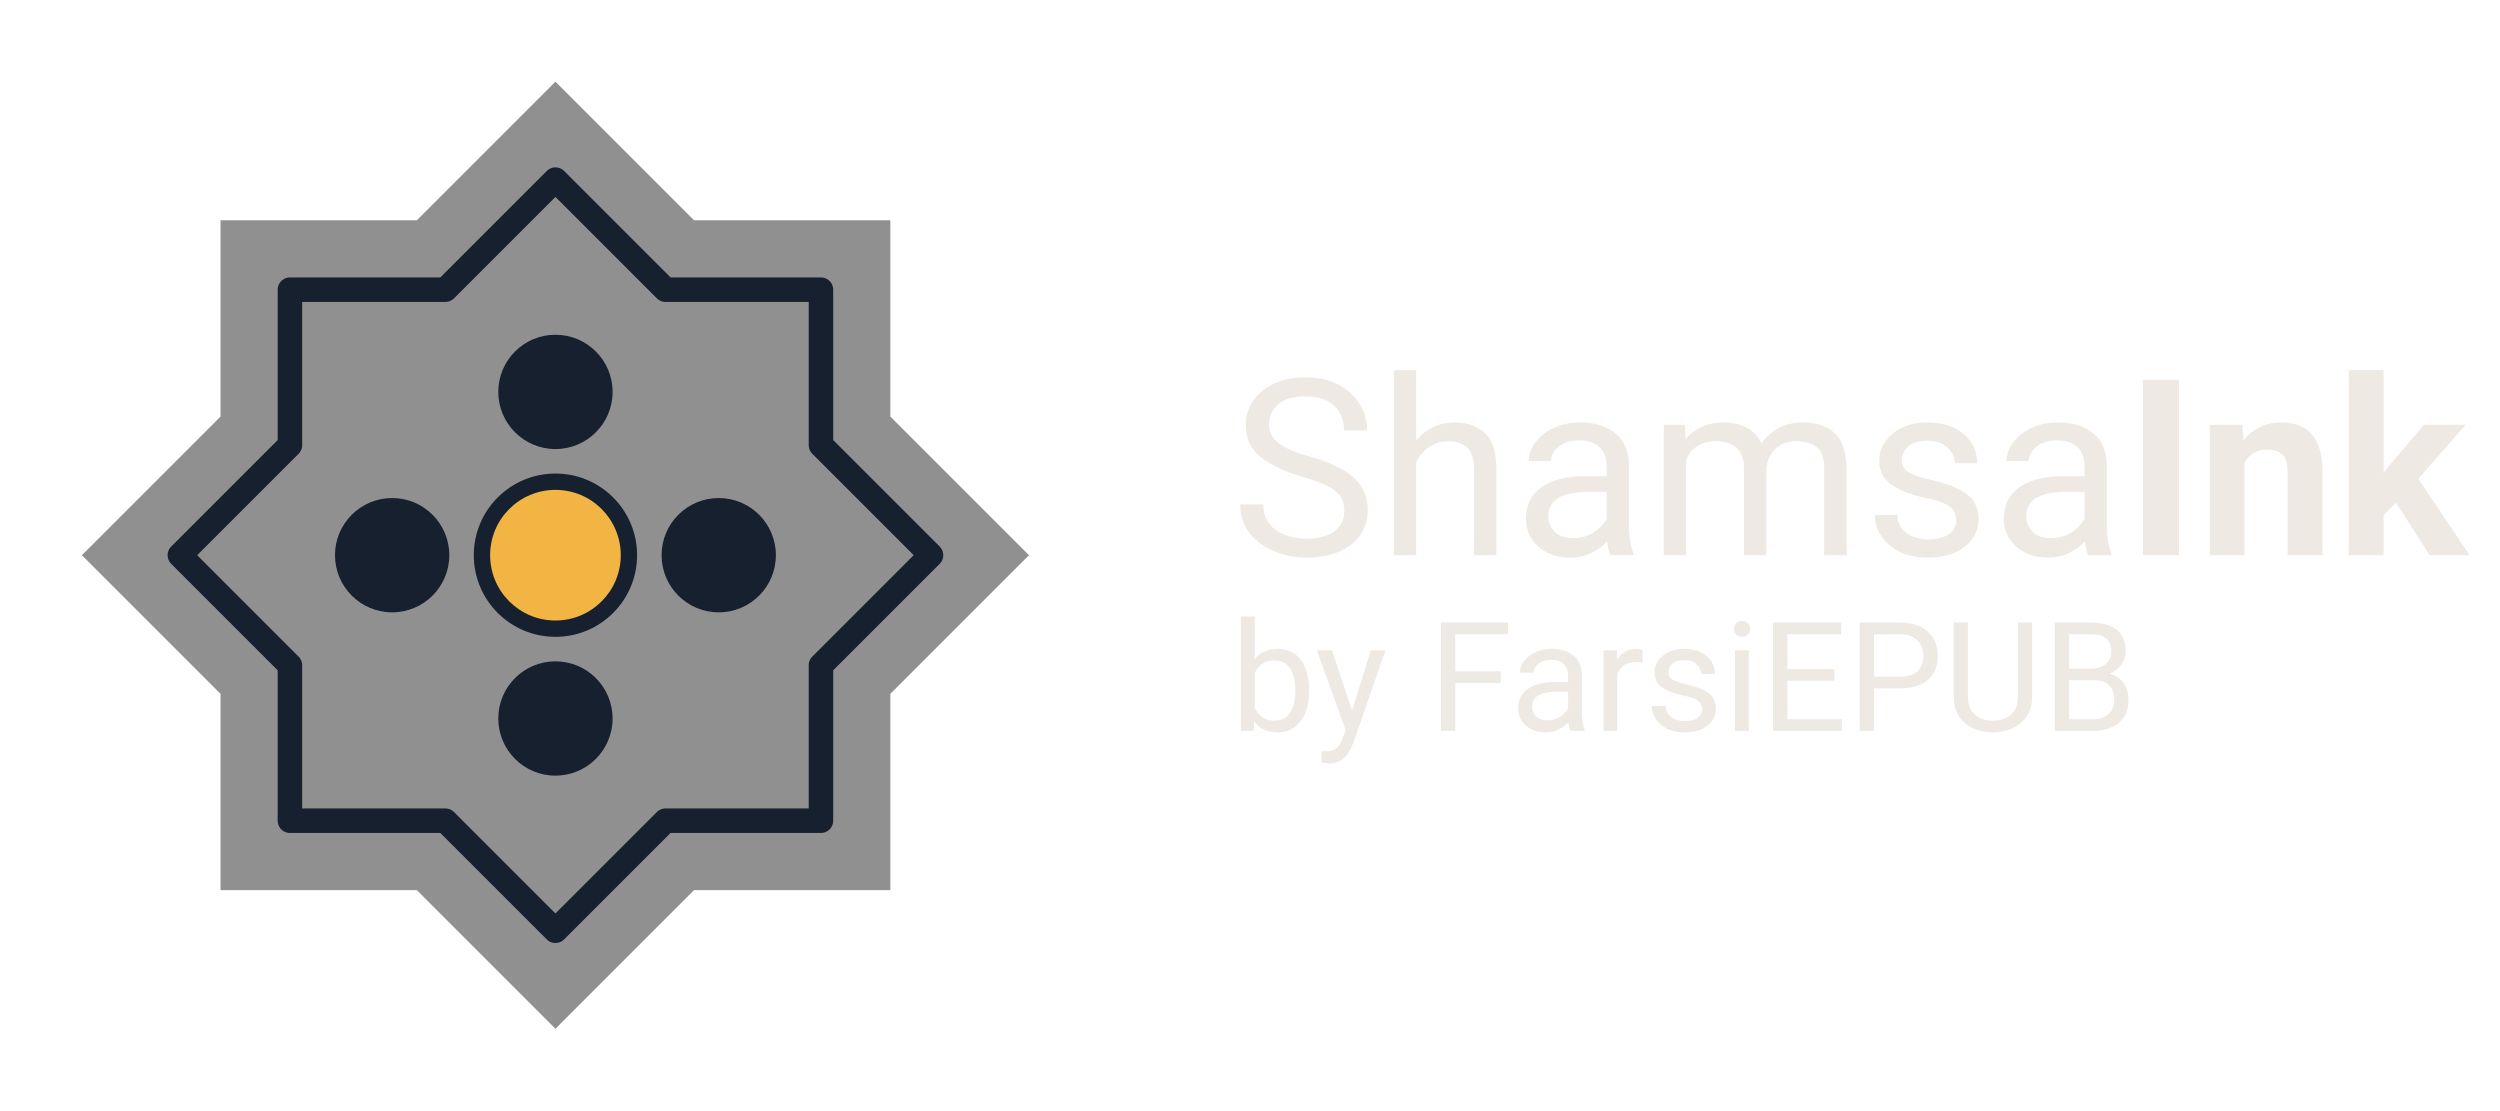
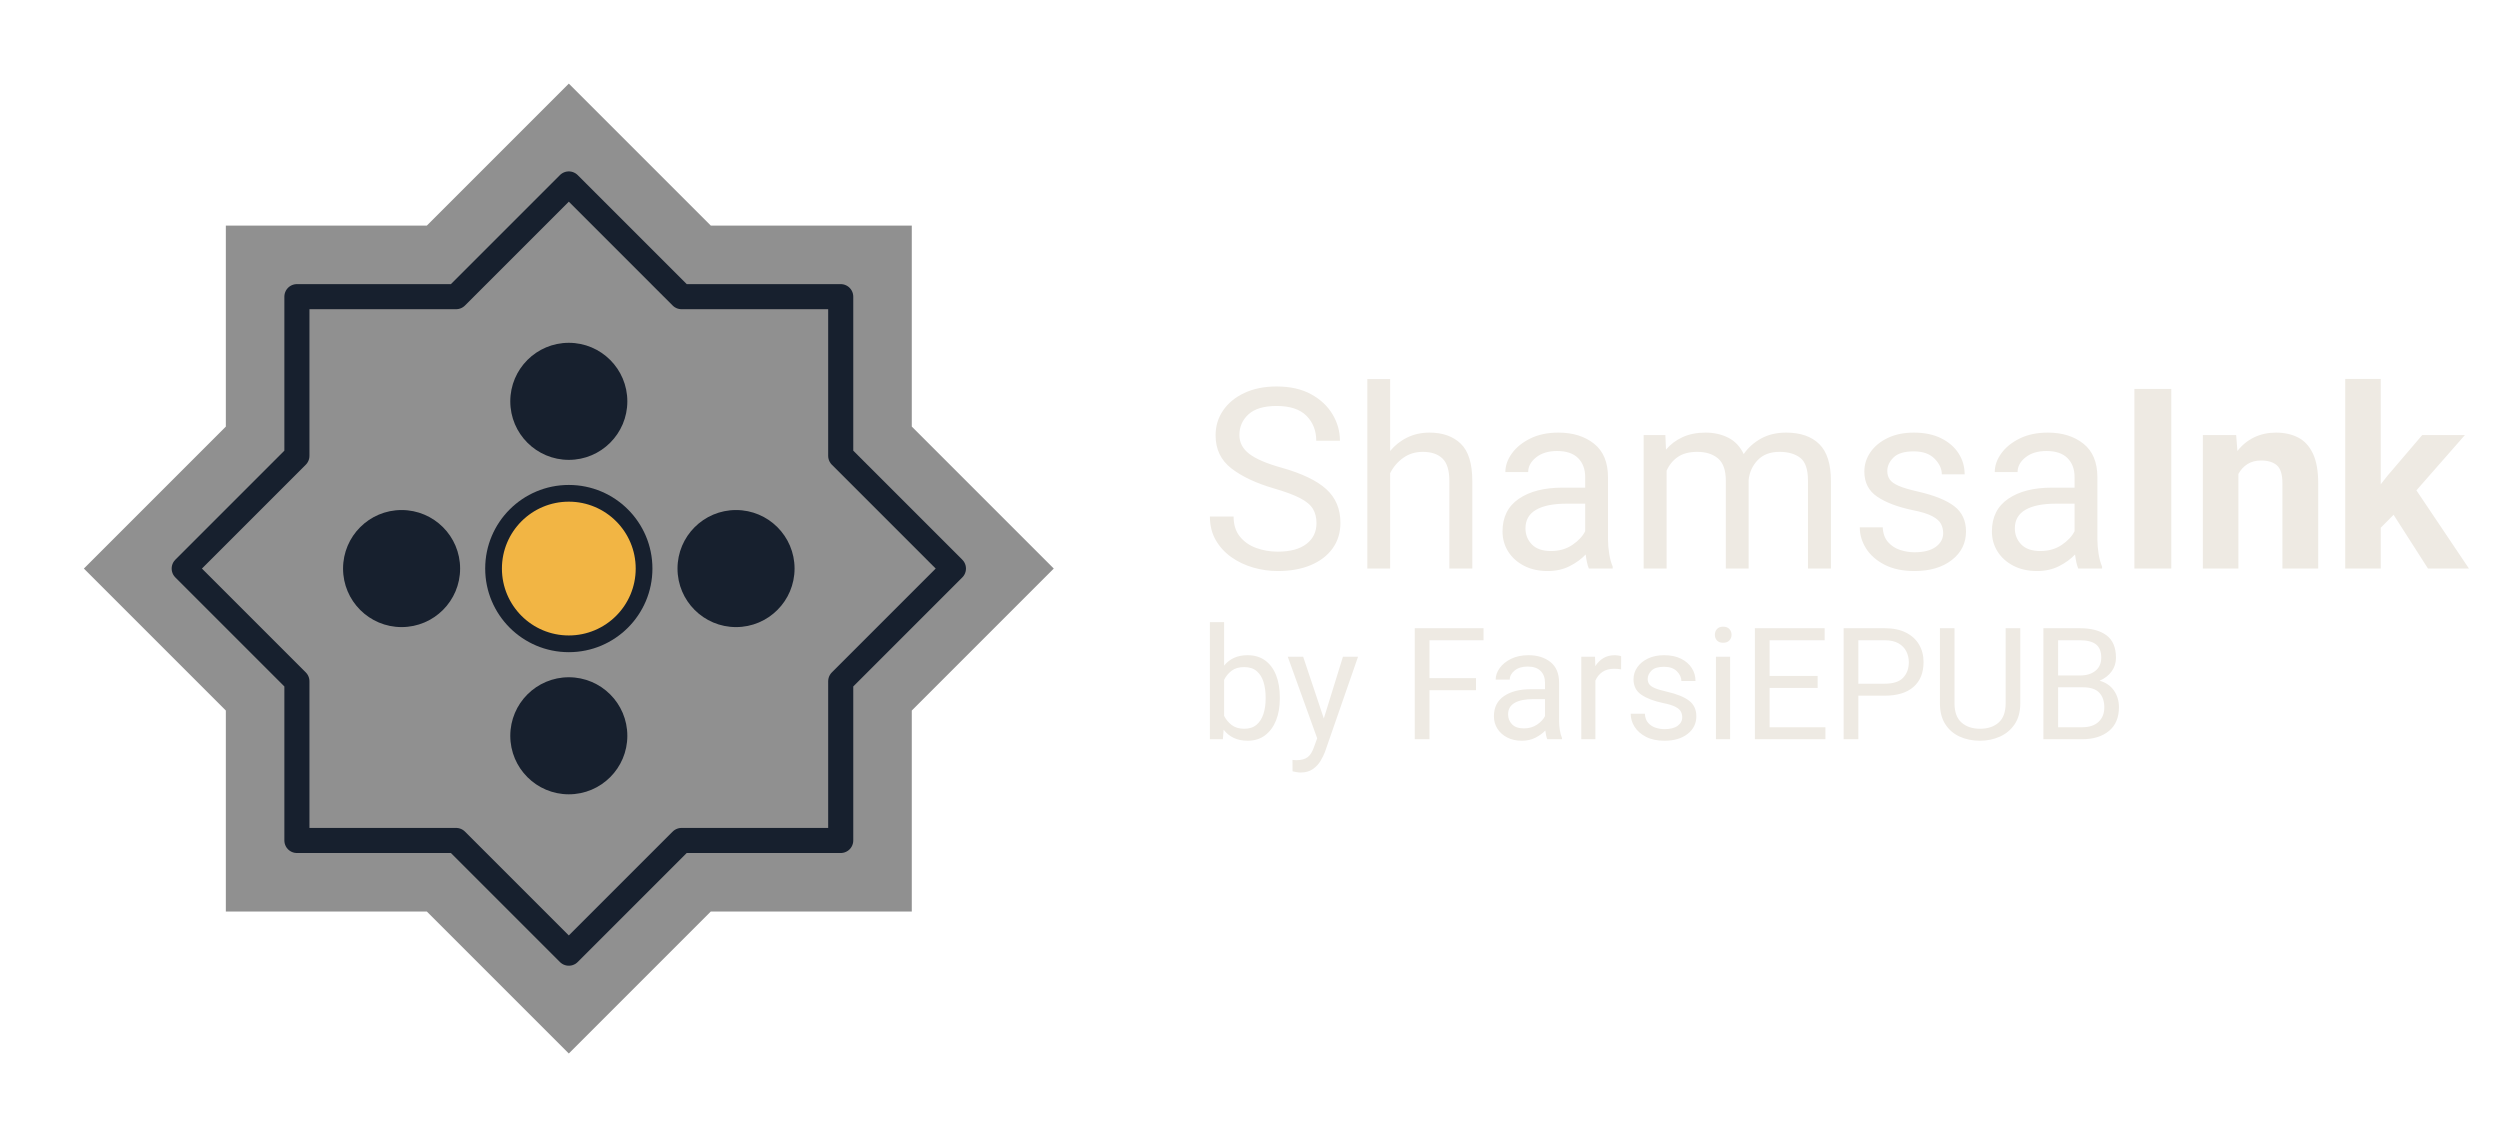
- <svg xmlns="http://www.w3.org/2000/svg" viewBox="-2 -2 153.07 68.00" width="1531" height="680" role="img" aria-label="ShamsaInk by FarsiEPUB">
+ <svg xmlns="http://www.w3.org/2000/svg" viewBox="-2 -2 149.47 68.00" width="1495" height="680" role="img" aria-label="ShamsaInk by FarsiEPUB">
  <g transform="translate(0 0)">
    <path d="M32.00 3.00L40.49 11.49L52.51 11.49L52.51 23.51L61.00 32.00L52.51 40.49L52.51 52.51L40.49 52.51L32.00 61.00L23.51 52.51L11.49 52.51L11.49 40.49L3.00 32.00L11.49 23.51L11.49 11.49L23.51 11.49Z" fill="#909090" />
    <path d="M32.00 9.00L38.74 15.74L48.26 15.74L48.26 25.26L55.00 32.00L48.26 38.74L48.26 48.26L38.74 48.26L32.00 55.00L25.26 48.26L15.74 48.26L15.74 38.74L9.00 32.00L15.74 25.26L15.74 15.74L25.26 15.74Z" fill="none" stroke="#17202E" stroke-width="1.5" stroke-linejoin="round" />
    <circle cx="32" cy="22" r="3.5" fill="#17202E" />
    <circle cx="22" cy="32" r="3.5" fill="#17202E" />
    <circle cx="42" cy="32" r="3.5" fill="#17202E" />
    <circle cx="32" cy="42" r="3.5" fill="#17202E" />
    <circle cx="32" cy="32" r="5" fill="#17202E" />
    <circle cx="32" cy="32" r="4" fill="#F2B544" />
  </g>
-   <path fill="#eeeae3" d="M80.309 29.285Q80.309 28.784 80.095 28.429Q79.881 28.075 79.328 27.788Q78.774 27.5 77.756 27.205Q76.163 26.74 75.219 26.01Q74.274 25.279 74.274 24.033Q74.274 23.199 74.728 22.539Q75.182 21.879 76.004 21.495Q76.827 21.111 77.926 21.111Q79.136 21.111 79.981 21.572Q80.825 22.034 81.268 22.775Q81.711 23.516 81.711 24.357H80.294Q80.294 23.457 79.711 22.867Q79.129 22.277 77.926 22.277Q76.79 22.277 76.244 22.775Q75.698 23.273 75.698 24.018Q75.698 24.689 76.292 25.143Q76.886 25.597 78.214 25.966Q80.043 26.482 80.892 27.249Q81.74 28.016 81.74 29.27Q81.74 30.141 81.275 30.79Q80.811 31.439 79.97 31.793Q79.129 32.148 77.992 32.148Q77.247 32.148 76.528 31.941Q75.809 31.734 75.222 31.321Q74.636 30.908 74.285 30.3Q73.935 29.691 73.935 28.887H75.351Q75.351 29.617 75.724 30.082Q76.097 30.547 76.701 30.768Q77.306 30.989 77.992 30.989Q79.106 30.989 79.708 30.528Q80.309 30.067 80.309 29.285ZM84.713 20.669V24.97Q85.141 24.453 85.738 24.162Q86.336 23.87 87.066 23.87Q88.247 23.87 88.936 24.534Q89.626 25.198 89.626 26.77V32.0H88.254V26.755Q88.254 25.818 87.845 25.42Q87.435 25.021 86.661 25.021Q86.004 25.021 85.502 25.375Q85.001 25.729 84.713 26.297V32.0H83.348V20.669ZM96.598 32.0Q96.531 31.852 96.483 31.627Q96.435 31.402 96.406 31.159Q96.022 31.565 95.447 31.856Q94.871 32.148 94.134 32.148Q93.322 32.148 92.713 31.83Q92.105 31.513 91.769 30.978Q91.434 30.443 91.434 29.779Q91.434 28.496 92.407 27.828Q93.381 27.161 95.026 27.161H96.376V26.526Q96.376 25.818 95.952 25.394Q95.528 24.97 94.694 24.97Q93.92 24.97 93.444 25.35Q92.968 25.729 92.968 26.231H91.603Q91.603 25.656 91.994 25.113Q92.385 24.571 93.097 24.221Q93.809 23.87 94.775 23.87Q96.074 23.87 96.907 24.534Q97.741 25.198 97.741 26.541V30.259Q97.741 30.657 97.811 31.107Q97.881 31.557 98.021 31.882V32.0ZM94.333 30.952Q95.07 30.952 95.613 30.584Q96.155 30.215 96.376 29.765V28.12H95.248Q94.075 28.12 93.44 28.485Q92.806 28.85 92.806 29.595Q92.806 30.163 93.189 30.558Q93.573 30.952 94.333 30.952ZM103.082 25.021Q102.352 25.021 101.909 25.331Q101.466 25.641 101.245 26.15V32.0H99.873V24.018H101.171L101.208 24.888Q101.614 24.409 102.204 24.14Q102.794 23.87 103.569 23.87Q104.336 23.87 104.937 24.177Q105.539 24.483 105.856 25.154Q106.254 24.579 106.892 24.225Q107.53 23.87 108.394 23.87Q109.677 23.87 110.374 24.556Q111.071 25.243 111.071 26.755V32.0H109.699V26.74Q109.699 25.737 109.238 25.379Q108.777 25.021 107.995 25.021Q107.169 25.021 106.697 25.512Q106.225 26.002 106.151 26.703V32.0H104.786V26.747Q104.786 25.811 104.321 25.416Q103.857 25.021 103.082 25.021ZM117.785 29.883Q117.785 29.588 117.656 29.333Q117.526 29.079 117.132 28.868Q116.737 28.658 115.948 28.503Q114.612 28.223 113.842 27.703Q113.071 27.183 113.071 26.202Q113.071 25.567 113.436 25.04Q113.801 24.512 114.469 24.191Q115.136 23.87 116.029 23.87Q116.988 23.87 117.667 24.21Q118.345 24.549 118.707 25.113Q119.068 25.678 119.068 26.364H117.703Q117.703 25.87 117.272 25.431Q116.84 24.992 116.029 24.992Q115.181 24.992 114.812 25.361Q114.443 25.729 114.443 26.165Q114.443 26.46 114.59 26.674Q114.738 26.888 115.133 27.057Q115.527 27.227 116.28 27.397Q117.755 27.736 118.452 28.275Q119.149 28.813 119.149 29.779Q119.149 30.827 118.305 31.487Q117.46 32.148 116.066 32.148Q115.011 32.148 114.281 31.771Q113.55 31.395 113.174 30.798Q112.798 30.2 112.798 29.536H114.17Q114.199 30.097 114.494 30.425Q114.79 30.753 115.217 30.89Q115.645 31.026 116.066 31.026Q116.899 31.026 117.342 30.702Q117.785 30.377 117.785 29.883ZM125.863 32.0Q125.796 31.852 125.748 31.627Q125.7 31.402 125.671 31.159Q125.287 31.565 124.712 31.856Q124.136 32.148 123.399 32.148Q122.587 32.148 121.979 31.83Q121.37 31.513 121.034 30.978Q120.699 30.443 120.699 29.779Q120.699 28.496 121.672 27.828Q122.646 27.161 124.291 27.161H125.641V26.526Q125.641 25.818 125.217 25.394Q124.793 24.97 123.959 24.97Q123.185 24.97 122.709 25.35Q122.233 25.729 122.233 26.231H120.868Q120.868 25.656 121.259 25.113Q121.65 24.571 122.362 24.221Q123.074 23.87 124.04 23.87Q125.339 23.87 126.172 24.534Q127.006 25.198 127.006 26.541V30.259Q127.006 30.657 127.076 31.107Q127.146 31.557 127.286 31.882V32.0ZM123.598 30.952Q124.336 30.952 124.878 30.584Q125.42 30.215 125.641 29.765V28.12H124.513Q123.34 28.12 122.705 28.485Q122.071 28.85 122.071 29.595Q122.071 30.163 122.454 30.558Q122.838 30.952 123.598 30.952Z" />
-   <path fill="#eeeae3" d="M131.425 21.259V32.0H129.219V21.259ZM136.795 25.538Q136.316 25.538 135.977 25.755Q135.637 25.973 135.438 26.342V32.0H133.313V24.018H135.305L135.379 24.97Q135.792 24.438 136.379 24.154Q136.965 23.87 137.688 23.87Q138.441 23.87 139.009 24.162Q139.577 24.453 139.894 25.121Q140.211 25.788 140.211 26.91V32.0H138.072V26.902Q138.072 26.113 137.74 25.825Q137.408 25.538 136.795 25.538ZM146.777 32.0 144.719 28.784 143.951 29.558V32.0H141.827V20.661H143.951V26.961L144.357 26.445L146.43 24.018H148.983L146.083 27.323L149.226 32.0Z" />
-   <path fill="#eeeae3" d="M78.157 40.251V40.347Q78.157 41.068 77.931 41.633Q77.705 42.198 77.277 42.524Q76.848 42.85 76.237 42.85Q75.754 42.85 75.396 42.679Q75.038 42.508 74.796 42.189L74.751 42.759H73.976V35.756H74.824V38.359Q75.065 38.058 75.414 37.896Q75.763 37.735 76.228 37.735Q76.848 37.735 77.279 38.049Q77.71 38.364 77.933 38.931Q78.157 39.499 78.157 40.251ZM77.309 40.347V40.251Q77.309 39.759 77.186 39.349Q77.062 38.938 76.78 38.692Q76.497 38.446 76.018 38.446Q75.558 38.446 75.271 38.667Q74.983 38.888 74.824 39.212V41.359Q74.988 41.688 75.28 41.911Q75.572 42.134 76.027 42.134Q76.483 42.134 76.766 41.893Q77.049 41.651 77.179 41.243Q77.309 40.835 77.309 40.347ZM79.552 37.826 80.787 41.519 81.932 37.826H82.835L80.856 43.52Q80.765 43.762 80.594 44.052Q80.423 44.341 80.131 44.546Q79.839 44.751 79.392 44.751Q79.292 44.751 79.137 44.724Q78.982 44.697 78.918 44.678L78.914 43.995Q78.95 43.999 79.03 44.006Q79.11 44.013 79.141 44.013Q79.575 44.013 79.814 43.837Q80.053 43.662 80.208 43.206L80.391 42.704L78.631 37.826ZM89.888 39.107V39.827H87.107V42.759H86.227V36.121H90.339V36.841H87.107V39.107ZM94.151 42.759Q94.11 42.668 94.08 42.529Q94.05 42.39 94.032 42.239Q93.795 42.49 93.439 42.67Q93.084 42.85 92.628 42.85Q92.126 42.85 91.75 42.654Q91.374 42.458 91.167 42.128Q90.959 41.797 90.959 41.387Q90.959 40.593 91.561 40.181Q92.163 39.768 93.18 39.768H94.014V39.376Q94.014 38.938 93.752 38.676Q93.49 38.414 92.974 38.414Q92.496 38.414 92.202 38.649Q91.908 38.884 91.908 39.194H91.064Q91.064 38.838 91.306 38.503Q91.547 38.168 91.987 37.951Q92.427 37.735 93.025 37.735Q93.827 37.735 94.342 38.145Q94.857 38.555 94.857 39.385V41.683Q94.857 41.929 94.901 42.207Q94.944 42.485 95.031 42.686V42.759ZM92.751 42.112Q93.207 42.112 93.542 41.884Q93.877 41.656 94.014 41.378V40.361H93.316Q92.591 40.361 92.199 40.586Q91.807 40.812 91.807 41.273Q91.807 41.624 92.044 41.868Q92.281 42.112 92.751 42.112ZM98.569 37.798 98.564 38.583Q98.377 38.546 98.154 38.546Q97.721 38.546 97.443 38.74Q97.164 38.934 97.028 39.257V42.759H96.184V37.826H97.005L97.023 38.391Q97.21 38.09 97.5 37.912Q97.789 37.735 98.195 37.735Q98.286 37.735 98.405 37.755Q98.523 37.776 98.569 37.798ZM102.221 41.45Q102.221 41.268 102.141 41.111Q102.061 40.954 101.817 40.824Q101.573 40.694 101.085 40.598Q100.26 40.425 99.784 40.103Q99.307 39.782 99.307 39.175Q99.307 38.783 99.533 38.457Q99.759 38.131 100.171 37.933Q100.584 37.735 101.136 37.735Q101.728 37.735 102.148 37.944Q102.567 38.154 102.791 38.503Q103.014 38.852 103.014 39.276H102.171Q102.171 38.97 101.904 38.699Q101.637 38.428 101.136 38.428Q100.611 38.428 100.383 38.656Q100.155 38.884 100.155 39.153Q100.155 39.335 100.247 39.467Q100.338 39.599 100.582 39.704Q100.826 39.809 101.291 39.914Q102.202 40.124 102.633 40.457Q103.064 40.789 103.064 41.387Q103.064 42.034 102.542 42.442Q102.02 42.85 101.158 42.85Q100.506 42.85 100.055 42.618Q99.604 42.385 99.371 42.016Q99.139 41.647 99.139 41.236H99.987Q100.005 41.583 100.187 41.786Q100.37 41.988 100.634 42.073Q100.899 42.157 101.158 42.157Q101.674 42.157 101.947 41.957Q102.221 41.756 102.221 41.45ZM104.172 36.517Q104.172 36.312 104.297 36.171Q104.423 36.029 104.669 36.029Q104.911 36.029 105.041 36.171Q105.171 36.312 105.171 36.517Q105.171 36.713 105.041 36.852Q104.911 36.991 104.669 36.991Q104.423 36.991 104.297 36.852Q104.172 36.713 104.172 36.517ZM105.084 37.826V42.759H104.236V37.826ZM110.783 42.043V42.759H106.566V36.121H110.738V36.841H107.446V38.975H110.318V39.691H107.446V42.043ZM114.321 40.156H112.753V42.759H111.873V36.121H114.321Q115.073 36.121 115.593 36.381Q116.113 36.64 116.382 37.099Q116.651 37.557 116.651 38.145Q116.651 39.107 116.051 39.631Q115.452 40.156 114.321 40.156ZM114.321 36.841H112.753V39.44H114.321Q115.096 39.44 115.434 39.08Q115.771 38.719 115.771 38.154Q115.771 37.812 115.623 37.511Q115.475 37.21 115.155 37.026Q114.836 36.841 114.321 36.841ZM121.561 36.121H122.437V40.612Q122.437 41.359 122.104 41.856Q121.771 42.353 121.222 42.602Q120.672 42.85 120.029 42.85Q119.355 42.85 118.81 42.602Q118.265 42.353 117.948 41.856Q117.631 41.359 117.631 40.612V36.121H118.502V40.612Q118.502 41.391 118.924 41.763Q119.346 42.134 120.029 42.134Q120.722 42.134 121.142 41.763Q121.561 41.391 121.561 40.612ZM126.143 42.759H123.818V36.121H125.993Q127.014 36.121 127.586 36.542Q128.159 36.964 128.159 37.89Q128.159 38.35 127.896 38.708Q127.634 39.066 127.178 39.262Q127.739 39.417 128.038 39.85Q128.336 40.283 128.336 40.844Q128.336 41.774 127.737 42.267Q127.137 42.759 126.143 42.759ZM125.993 36.841H124.698V38.947H126.02Q126.59 38.947 126.934 38.665Q127.279 38.382 127.279 37.881Q127.279 37.333 126.962 37.087Q126.645 36.841 125.993 36.841ZM127.461 40.853Q127.461 40.297 127.158 39.976Q126.855 39.654 126.184 39.654H124.698V42.043H126.143Q126.768 42.043 127.115 41.722Q127.461 41.4 127.461 40.853Z" />
+   <path fill="#eeeae3" d="M76.711 29.285Q76.711 28.784 76.497 28.429Q76.283 28.075 75.73 27.788Q75.177 27.5 74.159 27.205Q72.565 26.74 71.621 26.01Q70.677 25.279 70.677 24.033Q70.677 23.199 71.131 22.539Q71.584 21.879 72.407 21.495Q73.229 21.111 74.328 21.111Q75.538 21.111 76.383 21.572Q77.228 22.034 77.67 22.775Q78.113 23.516 78.113 24.357H76.697Q76.697 23.457 76.114 22.867Q75.531 22.277 74.328 22.277Q73.192 22.277 72.647 22.775Q72.101 23.273 72.101 24.018Q72.101 24.689 72.694 25.143Q73.288 25.597 74.616 25.966Q76.446 26.482 77.294 27.249Q78.142 28.016 78.142 29.27Q78.142 30.141 77.678 30.79Q77.213 31.439 76.372 31.793Q75.531 32.148 74.395 32.148Q73.65 32.148 72.931 31.941Q72.211 31.734 71.625 31.321Q71.038 30.908 70.688 30.3Q70.337 29.691 70.337 28.887H71.754Q71.754 29.617 72.126 30.082Q72.499 30.547 73.104 30.768Q73.709 30.989 74.395 30.989Q75.509 30.989 76.11 30.528Q76.711 30.067 76.711 29.285ZM81.115 20.669V24.97Q81.543 24.453 82.141 24.162Q82.738 23.87 83.469 23.87Q84.649 23.87 85.339 24.534Q86.029 25.198 86.029 26.77V32.0H84.656V26.755Q84.656 25.818 84.247 25.42Q83.838 25.021 83.063 25.021Q82.406 25.021 81.905 25.375Q81.403 25.729 81.115 26.297V32.0H79.751V20.669ZM93.0 32.0Q92.934 31.852 92.886 31.627Q92.838 31.402 92.808 31.159Q92.425 31.565 91.849 31.856Q91.274 32.148 90.536 32.148Q89.725 32.148 89.116 31.83Q88.507 31.513 88.172 30.978Q87.836 30.443 87.836 29.779Q87.836 28.496 88.81 27.828Q89.784 27.161 91.429 27.161H92.779V26.526Q92.779 25.818 92.355 25.394Q91.93 24.97 91.097 24.97Q90.322 24.97 89.846 25.35Q89.37 25.729 89.37 26.231H88.006Q88.006 25.656 88.397 25.113Q88.788 24.571 89.5 24.221Q90.211 23.87 91.178 23.87Q92.476 23.87 93.31 24.534Q94.143 25.198 94.143 26.541V30.259Q94.143 30.657 94.214 31.107Q94.284 31.557 94.424 31.882V32.0ZM90.735 30.952Q91.473 30.952 92.015 30.584Q92.557 30.215 92.779 29.765V28.12H91.65Q90.477 28.12 89.843 28.485Q89.208 28.85 89.208 29.595Q89.208 30.163 89.592 30.558Q89.975 30.952 90.735 30.952ZM99.484 25.021Q98.754 25.021 98.312 25.331Q97.869 25.641 97.648 26.15V32.0H96.275V24.018H97.574L97.611 24.888Q98.016 24.409 98.607 24.14Q99.197 23.87 99.971 23.87Q100.739 23.87 101.34 24.177Q101.941 24.483 102.258 25.154Q102.657 24.579 103.295 24.225Q103.933 23.87 104.796 23.87Q106.08 23.87 106.777 24.556Q107.474 25.243 107.474 26.755V32.0H106.102V26.74Q106.102 25.737 105.641 25.379Q105.18 25.021 104.398 25.021Q103.571 25.021 103.099 25.512Q102.627 26.002 102.553 26.703V32.0H101.189V26.747Q101.189 25.811 100.724 25.416Q100.259 25.021 99.484 25.021ZM114.187 29.883Q114.187 29.588 114.058 29.333Q113.929 29.079 113.534 28.868Q113.14 28.658 112.35 28.503Q111.015 28.223 110.244 27.703Q109.473 27.183 109.473 26.202Q109.473 25.567 109.838 25.04Q110.203 24.512 110.871 24.191Q111.539 23.87 112.431 23.87Q113.39 23.87 114.069 24.21Q114.748 24.549 115.109 25.113Q115.471 25.678 115.471 26.364H114.106Q114.106 25.87 113.674 25.431Q113.243 24.992 112.431 24.992Q111.583 24.992 111.214 25.361Q110.845 25.729 110.845 26.165Q110.845 26.46 110.993 26.674Q111.14 26.888 111.535 27.057Q111.93 27.227 112.682 27.397Q114.158 27.736 114.855 28.275Q115.552 28.813 115.552 29.779Q115.552 30.827 114.707 31.487Q113.863 32.148 112.468 32.148Q111.413 32.148 110.683 31.771Q109.953 31.395 109.576 30.798Q109.2 30.2 109.2 29.536H110.572Q110.602 30.097 110.897 30.425Q111.192 30.753 111.62 30.89Q112.048 31.026 112.468 31.026Q113.302 31.026 113.744 30.702Q114.187 30.377 114.187 29.883ZM122.265 32.0Q122.199 31.852 122.151 31.627Q122.103 31.402 122.073 31.159Q121.69 31.565 121.114 31.856Q120.539 32.148 119.801 32.148Q118.99 32.148 118.381 31.83Q117.772 31.513 117.437 30.978Q117.101 30.443 117.101 29.779Q117.101 28.496 118.075 27.828Q119.049 27.161 120.694 27.161H122.044V26.526Q122.044 25.818 121.62 25.394Q121.195 24.97 120.362 24.97Q119.587 24.97 119.111 25.35Q118.636 25.729 118.636 26.231H117.271Q117.271 25.656 117.662 25.113Q118.053 24.571 118.765 24.221Q119.476 23.87 120.443 23.87Q121.741 23.87 122.575 24.534Q123.409 25.198 123.409 26.541V30.259Q123.409 30.657 123.479 31.107Q123.549 31.557 123.689 31.882V32.0ZM120 30.952Q120.738 30.952 121.28 30.584Q121.822 30.215 122.044 29.765V28.12H120.915Q119.742 28.12 119.108 28.485Q118.473 28.85 118.473 29.595Q118.473 30.163 118.857 30.558Q119.24 30.952 120 30.952Z" />
+   <path fill="#eeeae3" d="M127.827 21.259V32.0H125.622V21.259ZM133.198 25.538Q132.718 25.538 132.379 25.755Q132.04 25.973 131.841 26.342V32.0H129.716V24.018H131.708L131.782 24.97Q132.195 24.438 132.781 24.154Q133.368 23.87 134.091 23.87Q134.843 23.87 135.411 24.162Q135.979 24.453 136.296 25.121Q136.614 25.788 136.614 26.91V32.0H134.474V26.902Q134.474 26.113 134.142 25.825Q133.81 25.538 133.198 25.538ZM143.179 32.0 141.121 28.784 140.354 29.558V32.0H138.229V20.661H140.354V26.961L140.76 26.445L142.832 24.018H145.385L142.486 27.323L145.628 32.0Z" />
+   <path fill="#eeeae3" d="M74.518 39.697V39.793Q74.518 40.513 74.293 41.079Q74.067 41.644 73.638 41.97Q73.21 42.296 72.599 42.296Q72.116 42.296 71.758 42.125Q71.4 41.954 71.158 41.635L71.113 42.205H70.337V35.202H71.186V37.805Q71.427 37.504 71.776 37.342Q72.125 37.181 72.59 37.181Q73.21 37.181 73.641 37.495Q74.072 37.81 74.295 38.377Q74.518 38.945 74.518 39.697ZM73.67 39.793V39.697Q73.67 39.205 73.547 38.795Q73.424 38.384 73.141 38.138Q72.859 37.892 72.38 37.892Q71.92 37.892 71.632 38.113Q71.345 38.334 71.186 38.658V40.805Q71.35 41.134 71.641 41.357Q71.933 41.58 72.389 41.58Q72.845 41.58 73.128 41.339Q73.41 41.097 73.54 40.689Q73.67 40.281 73.67 39.793ZM75.914 37.272 77.149 40.965 78.293 37.272H79.196L77.217 42.966Q77.126 43.208 76.955 43.498Q76.784 43.787 76.493 43.992Q76.201 44.197 75.754 44.197Q75.654 44.197 75.499 44.17Q75.344 44.143 75.28 44.124L75.275 43.441Q75.312 43.445 75.391 43.452Q75.471 43.459 75.503 43.459Q75.936 43.459 76.176 43.283Q76.415 43.108 76.57 42.652L76.752 42.15L74.993 37.272ZM86.249 38.553V39.273H83.468V42.205H82.588V35.567H86.701V36.287H83.468V38.553ZM90.512 42.205Q90.471 42.114 90.442 41.975Q90.412 41.836 90.394 41.685Q90.157 41.936 89.801 42.116Q89.446 42.296 88.99 42.296Q88.488 42.296 88.112 42.1Q87.736 41.904 87.528 41.573Q87.321 41.243 87.321 40.833Q87.321 40.039 87.923 39.627Q88.525 39.214 89.541 39.214H90.376V38.822Q90.376 38.384 90.113 38.122Q89.851 37.86 89.336 37.86Q88.857 37.86 88.563 38.095Q88.269 38.33 88.269 38.64H87.426Q87.426 38.284 87.667 37.949Q87.909 37.614 88.349 37.397Q88.789 37.181 89.386 37.181Q90.189 37.181 90.704 37.591Q91.219 38.001 91.219 38.831V41.129Q91.219 41.375 91.262 41.653Q91.306 41.931 91.392 42.132V42.205ZM89.113 41.558Q89.569 41.558 89.904 41.33Q90.239 41.102 90.376 40.823V39.807H89.678Q88.953 39.807 88.561 40.032Q88.169 40.258 88.169 40.719Q88.169 41.07 88.406 41.314Q88.643 41.558 89.113 41.558ZM94.93 37.244 94.926 38.029Q94.739 37.992 94.516 37.992Q94.082 37.992 93.804 38.186Q93.526 38.38 93.389 38.703V42.205H92.546V37.272H93.367L93.385 37.837Q93.572 37.536 93.861 37.358Q94.151 37.181 94.557 37.181Q94.648 37.181 94.766 37.201Q94.885 37.222 94.93 37.244ZM98.582 40.896Q98.582 40.714 98.503 40.557Q98.423 40.399 98.179 40.27Q97.935 40.14 97.447 40.044Q96.622 39.871 96.145 39.549Q95.669 39.228 95.669 38.621Q95.669 38.229 95.895 37.903Q96.12 37.577 96.533 37.379Q96.946 37.181 97.497 37.181Q98.09 37.181 98.509 37.39Q98.929 37.6 99.152 37.949Q99.376 38.298 99.376 38.722H98.532Q98.532 38.416 98.266 38.145Q97.999 37.874 97.497 37.874Q96.973 37.874 96.745 38.102Q96.517 38.33 96.517 38.599Q96.517 38.781 96.608 38.913Q96.699 39.045 96.943 39.15Q97.187 39.255 97.652 39.36Q98.564 39.57 98.995 39.903Q99.426 40.235 99.426 40.833Q99.426 41.48 98.904 41.888Q98.382 42.296 97.52 42.296Q96.868 42.296 96.417 42.064Q95.965 41.831 95.733 41.462Q95.5 41.092 95.5 40.682H96.348Q96.367 41.029 96.549 41.232Q96.731 41.434 96.996 41.519Q97.26 41.603 97.52 41.603Q98.035 41.603 98.309 41.403Q98.582 41.202 98.582 40.896ZM100.534 35.963Q100.534 35.758 100.659 35.617Q100.785 35.475 101.031 35.475Q101.272 35.475 101.402 35.617Q101.532 35.758 101.532 35.963Q101.532 36.159 101.402 36.298Q101.272 36.437 101.031 36.437Q100.785 36.437 100.659 36.298Q100.534 36.159 100.534 35.963ZM101.446 37.272V42.205H100.598V37.272ZM107.145 41.489V42.205H102.927V35.567H107.099V36.287H103.807V38.421H106.68V39.137H103.807V41.489ZM110.683 39.602H109.114V42.205H108.234V35.567H110.683Q111.435 35.567 111.955 35.826Q112.475 36.086 112.744 36.545Q113.013 37.003 113.013 37.591Q113.013 38.553 112.413 39.077Q111.814 39.602 110.683 39.602ZM110.683 36.287H109.114V38.886H110.683Q111.458 38.886 111.795 38.526Q112.133 38.165 112.133 37.6Q112.133 37.258 111.985 36.957Q111.836 36.656 111.517 36.472Q111.198 36.287 110.683 36.287ZM117.923 35.567H118.798V40.058Q118.798 40.805 118.466 41.302Q118.133 41.799 117.583 42.048Q117.034 42.296 116.391 42.296Q115.716 42.296 115.171 42.048Q114.627 41.799 114.31 41.302Q113.993 40.805 113.993 40.058V35.567H114.864V40.058Q114.864 40.837 115.285 41.209Q115.707 41.58 116.391 41.58Q117.084 41.58 117.504 41.209Q117.923 40.837 117.923 40.058ZM122.505 42.205H120.18V35.567H122.355Q123.376 35.567 123.948 35.988Q124.52 36.41 124.52 37.336Q124.52 37.796 124.258 38.154Q123.996 38.512 123.54 38.708Q124.101 38.863 124.4 39.296Q124.698 39.729 124.698 40.29Q124.698 41.22 124.099 41.713Q123.499 42.205 122.505 42.205ZM122.355 36.287H121.06V38.393H122.382Q122.952 38.393 123.296 38.111Q123.64 37.828 123.64 37.326Q123.64 36.779 123.324 36.533Q123.007 36.287 122.355 36.287ZM123.823 40.299Q123.823 39.743 123.52 39.421Q123.216 39.1 122.546 39.1H121.06V41.489H122.505Q123.13 41.489 123.476 41.168Q123.823 40.846 123.823 40.299Z" />
</svg>
